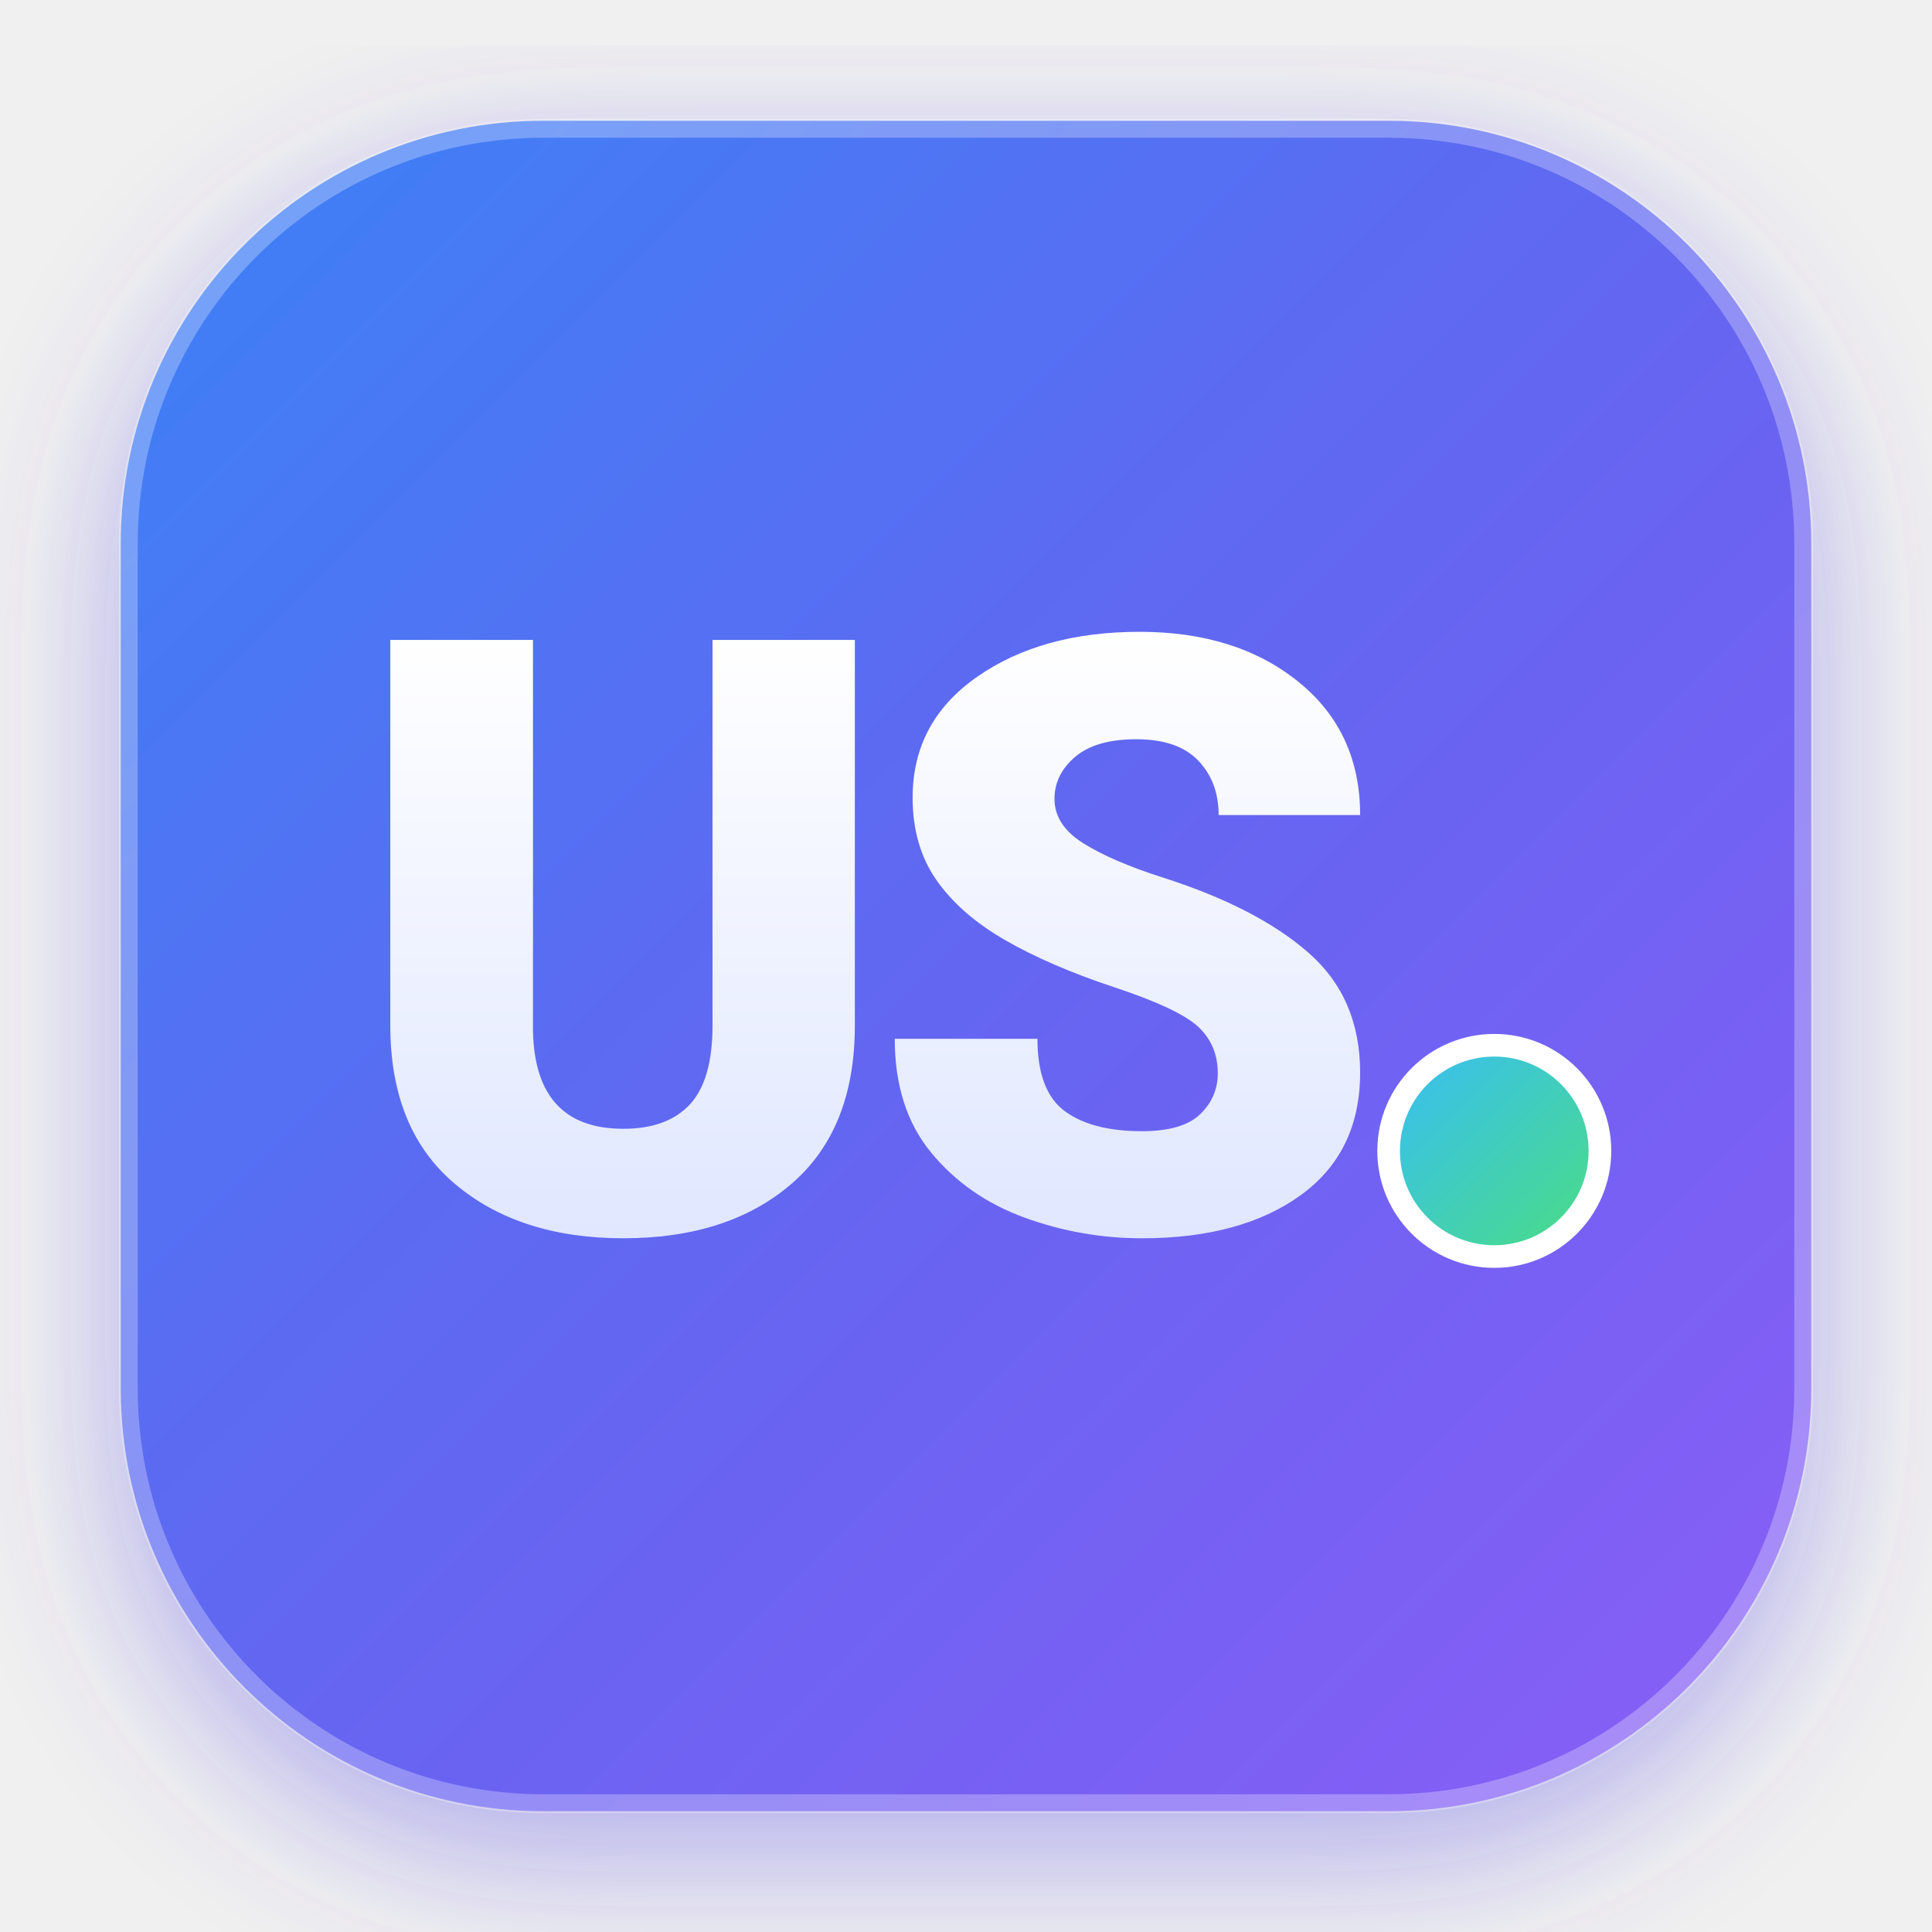
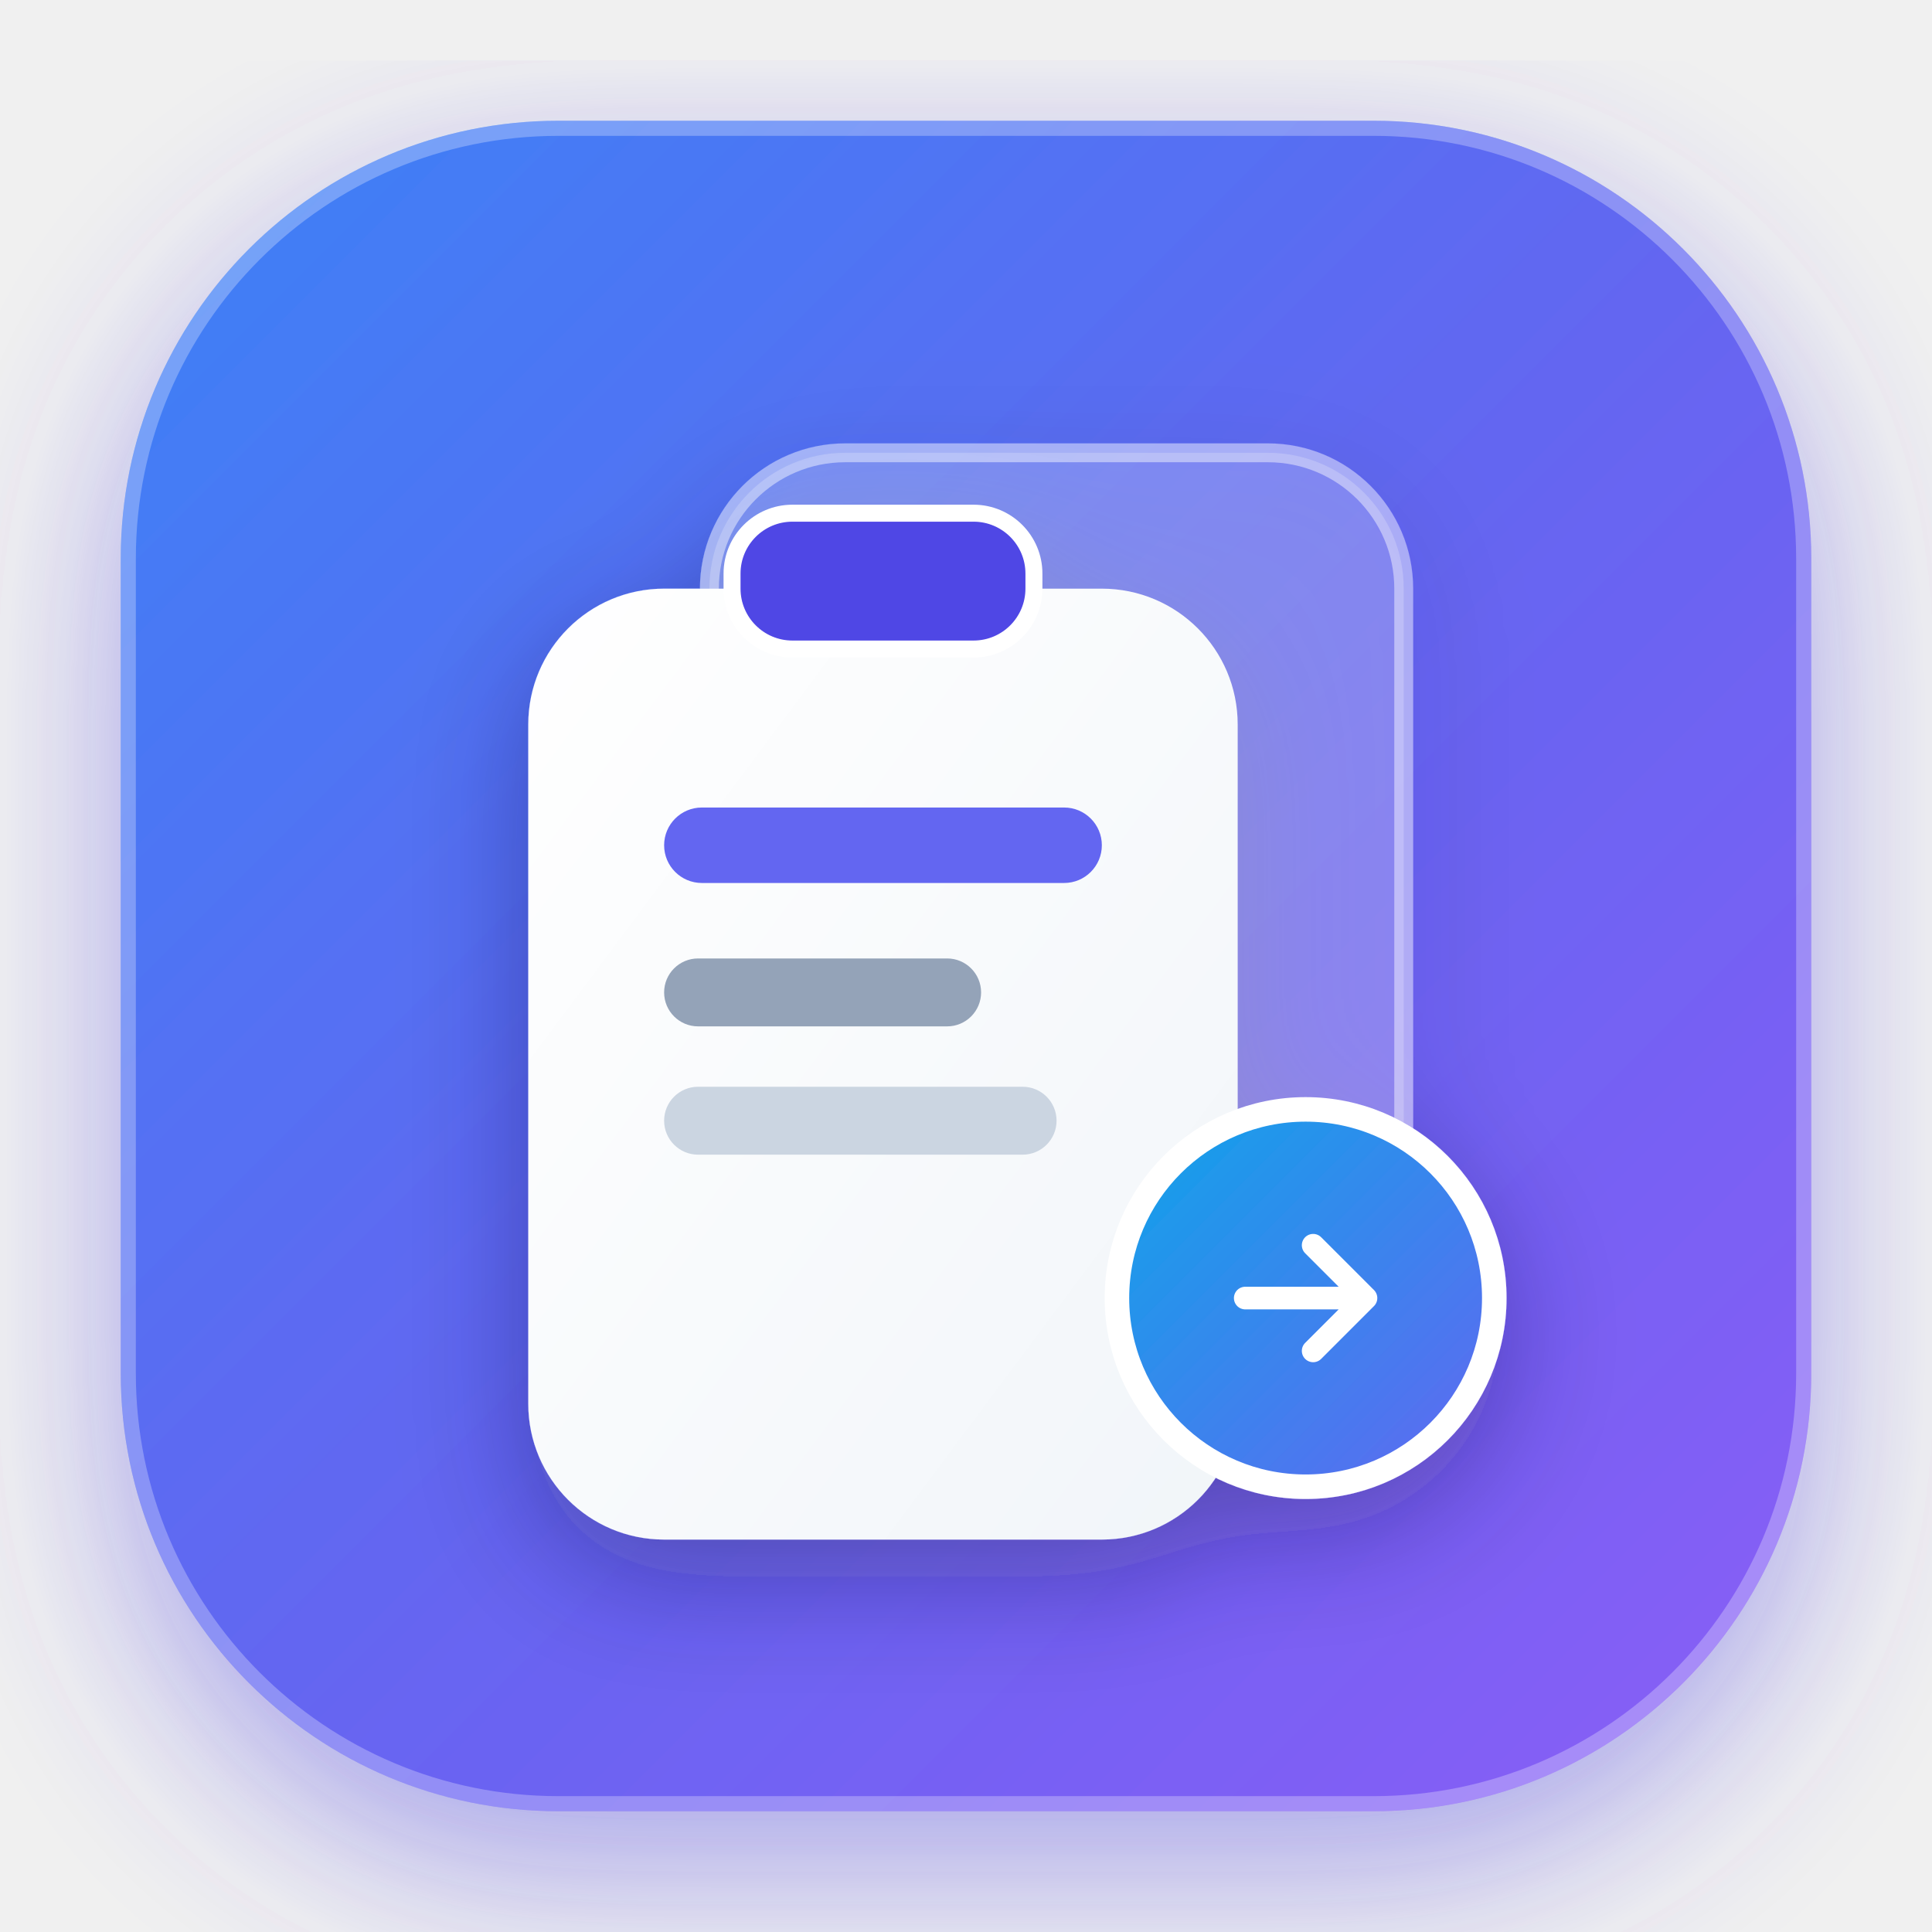
<svg xmlns="http://www.w3.org/2000/svg" viewBox="0 0 512 512" fill="none">
  <defs>
    <linearGradient id="bgGrad" x1="0%" y1="0%" x2="100%" y2="100%">
      <stop offset="0%" stop-color="#3b82f6" />
      <stop offset="50%" stop-color="#6366f1" />
      <stop offset="100%" stop-color="#8b5cf6" />
    </linearGradient>
-     <linearGradient id="textGrad" x1="0%" y1="0%" x2="0%" y2="100%">
+     <linearGradient id="frontCardGrad" x1="0%" y1="0%" x2="100%" y2="100%">
      <stop offset="0%" stop-color="#ffffff" />
-       <stop offset="100%" stop-color="#e0e7ff" />
+       <stop offset="100%" stop-color="#f1f5f9" />
    </linearGradient>
-     <linearGradient id="dotGrad" x1="0%" y1="0%" x2="100%" y2="100%">
-       <stop offset="0%" stop-color="#38bdf8" />
-       <stop offset="100%" stop-color="#4ade80" />
+     <linearGradient id="badgeGrad" x1="0%" y1="0%" x2="100%" y2="100%">
+       <stop offset="0%" stop-color="#0ea5e9" />
+       <stop offset="100%" stop-color="#6366f1" />
    </linearGradient>
-     <filter id="glow" x="-20%" y="-20%" width="140%" height="140%">
-       <feDropShadow dx="0" dy="12" stdDeviation="20" flood-color="#4f46e5" flood-opacity="0.4" />
+     <filter id="mainShadow" x="-20%" y="-20%" width="140%" height="140%">
+       <feDropShadow dx="0" dy="16" stdDeviation="24" flood-color="#4f46e5" flood-opacity="0.45" />
+     </filter>
+     <filter id="cardShadow" x="-30%" y="-30%" width="160%" height="160%">
+       <feDropShadow dx="0" dy="10" stdDeviation="16" flood-color="#1e1b4b" flood-opacity="0.35" />
    </filter>
  </defs>
-   <rect x="32" y="32" width="448" height="448" rx="112" fill="url(#bgGrad)" filter="url(#glow)" />
-   <rect x="34" y="34" width="444" height="444" rx="110" stroke="rgba(255, 255, 255, 0.28)" stroke-width="5" fill="none" />
-   <text x="230" y="326" font-family="-apple-system, BlinkMacSystemFont, 'Segoe UI', Roboto, 'Helvetica Neue', Arial, sans-serif" font-size="220" font-weight="900" letter-spacing="-8" fill="url(#textGrad)" text-anchor="middle">US</text>
-   <circle cx="396" cy="305" r="28" fill="url(#dotGrad)" stroke="#ffffff" stroke-width="6" />
+   <rect x="32" y="32" width="448" height="448" rx="116" fill="url(#bgGrad)" filter="url(#mainShadow)" />
+   <rect x="34" y="34" width="444" height="444" rx="114" stroke="rgba(255, 255, 255, 0.28)" stroke-width="4" fill="none" />
+   <g filter="url(#cardShadow)">
+     <rect x="188" y="120" width="184" height="248" rx="36" fill="rgba(255, 255, 255, 0.2)" stroke="rgba(255, 255, 255, 0.45)" stroke-width="5" />
+     <rect x="140" y="156" width="188" height="252" rx="36" fill="url(#frontCardGrad)" />
+     <rect x="194" y="136" width="80" height="36" rx="16" fill="#4f46e5" stroke="#ffffff" stroke-width="4.5" />
+     <rect x="176" y="214" width="116" height="20" rx="10" fill="#6366f1" />
+     <rect x="176" y="254" width="84" height="18" rx="9" fill="#94a3b8" />
+     <rect x="176" y="288" width="104" height="18" rx="9" fill="#cbd5e1" />
+     <circle cx="346" cy="344" r="50" fill="url(#badgeGrad)" stroke="#ffffff" stroke-width="6.5" />
+     <path d="M330 344h32M348 330l14 14-14 14" stroke="#ffffff" stroke-width="6" stroke-linecap="round" stroke-linejoin="round" />
+   </g>
</svg>
